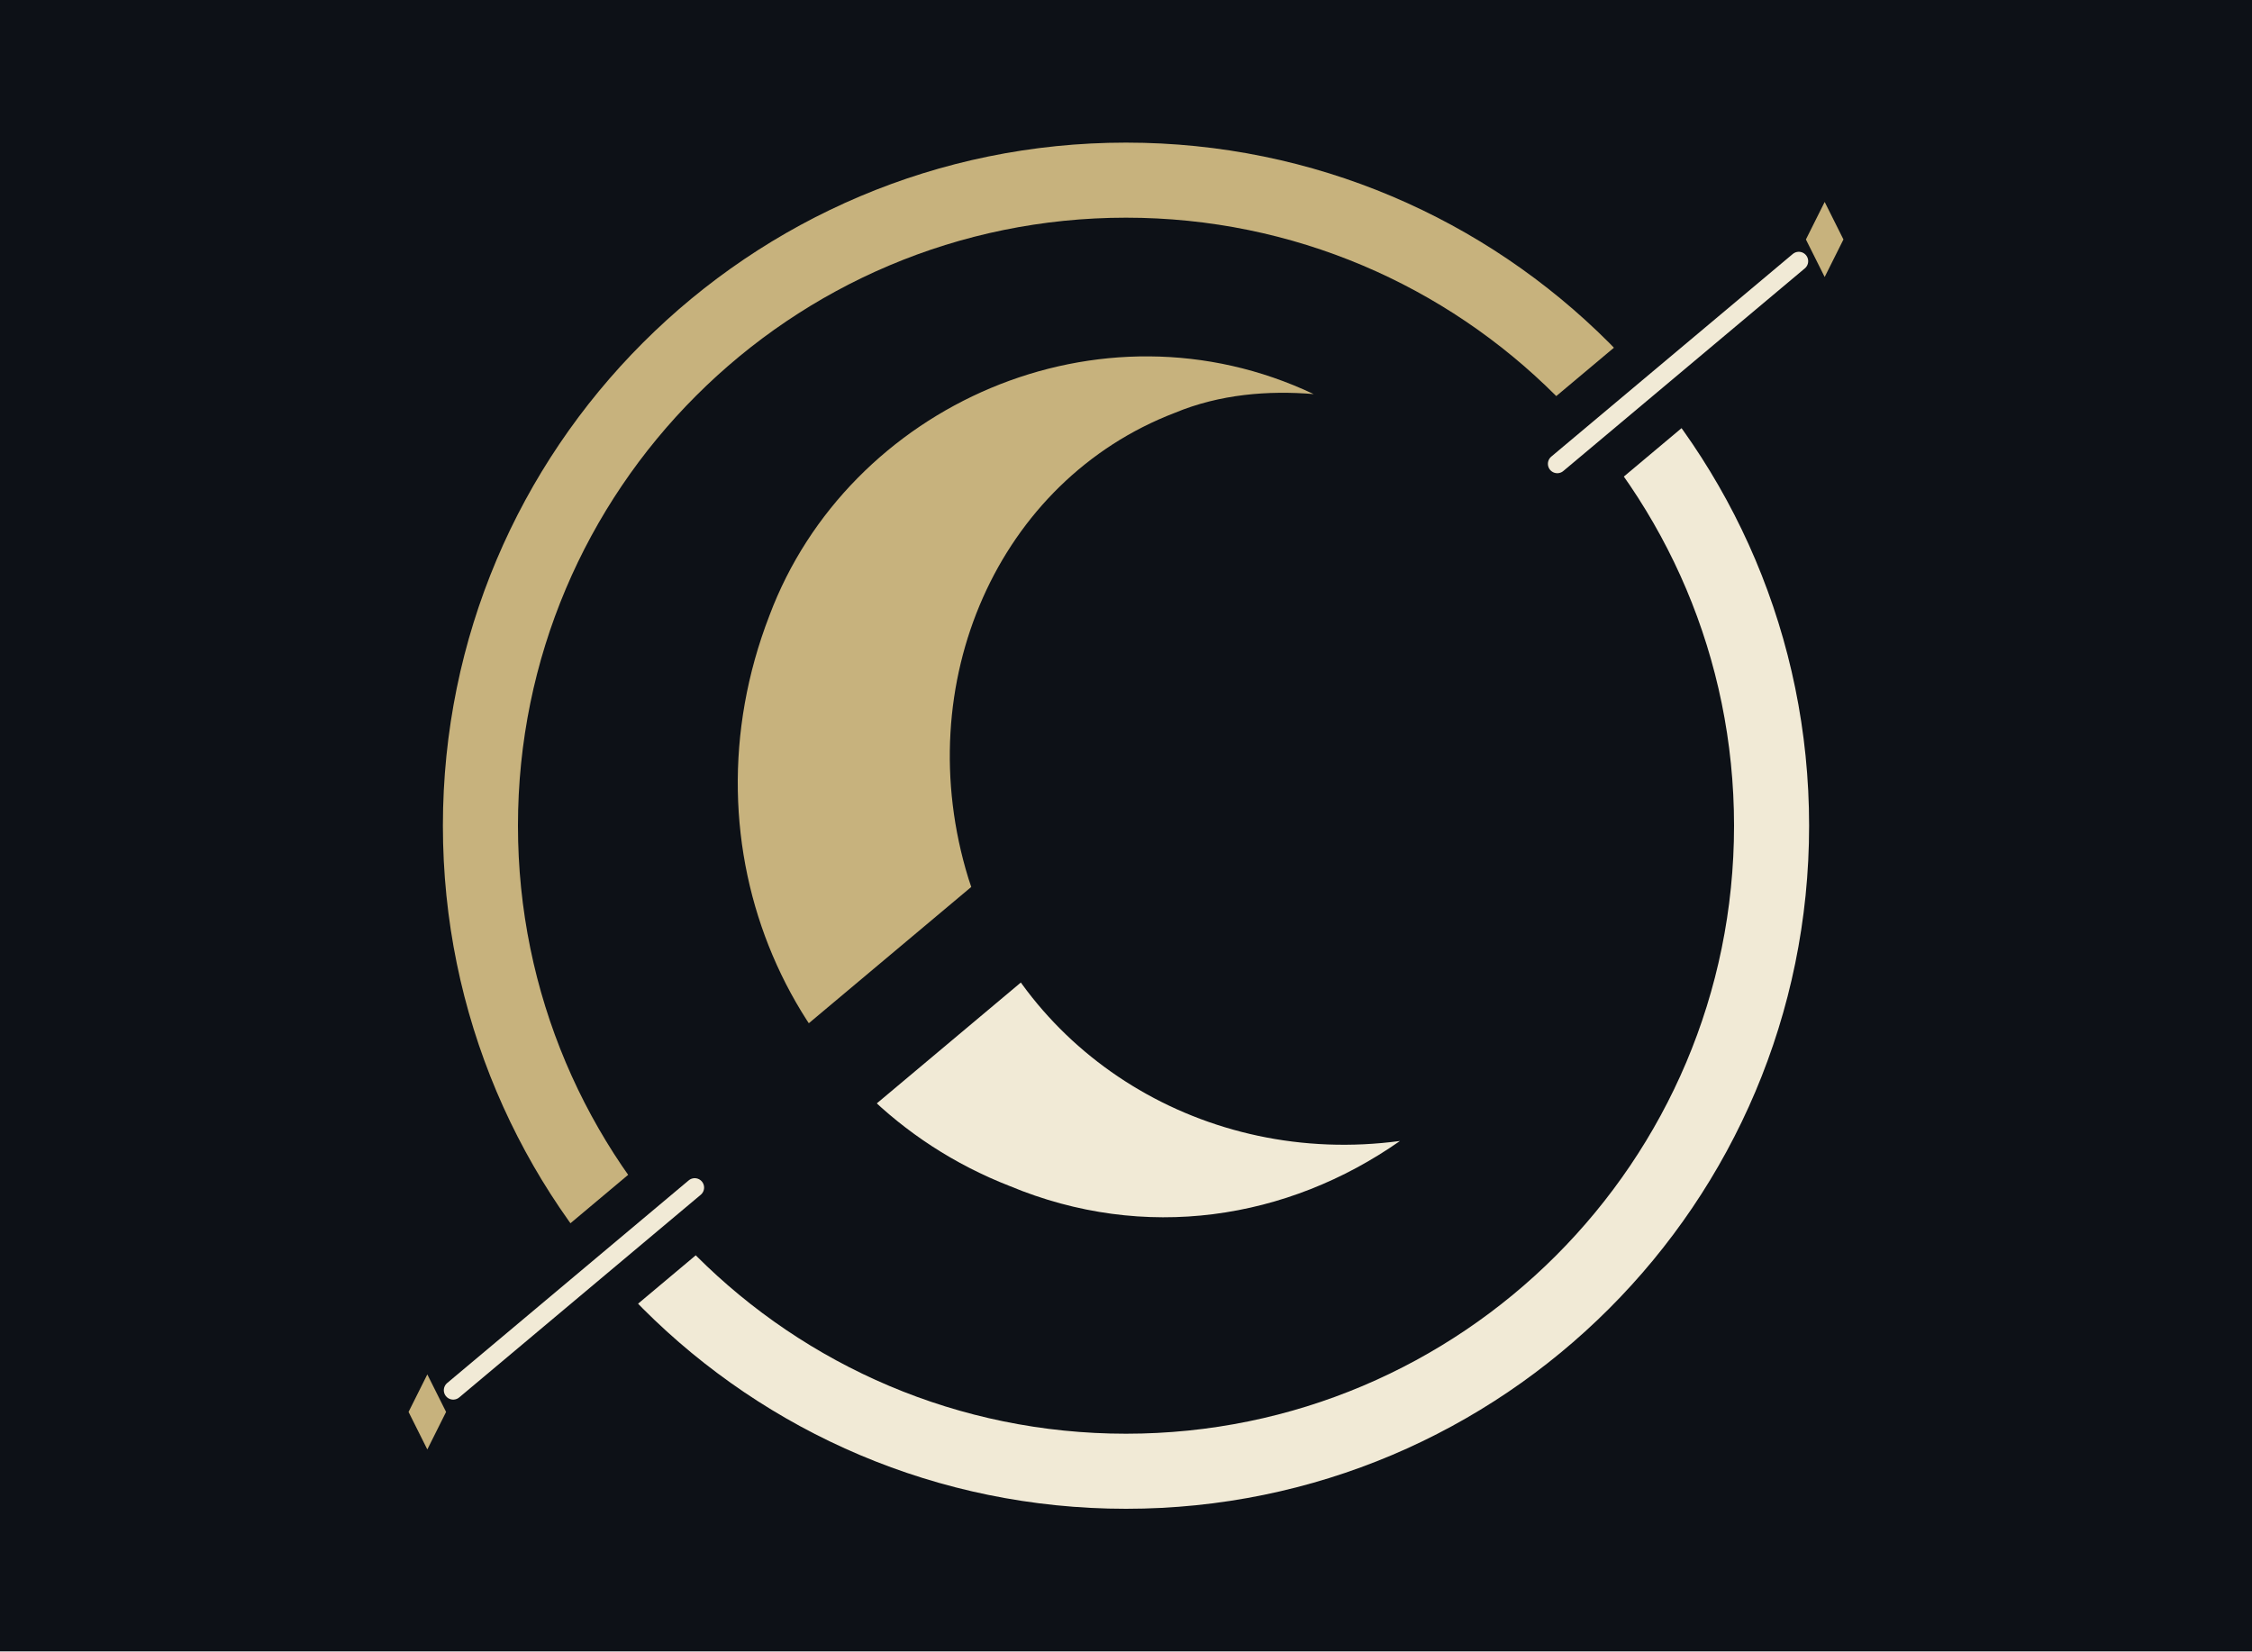
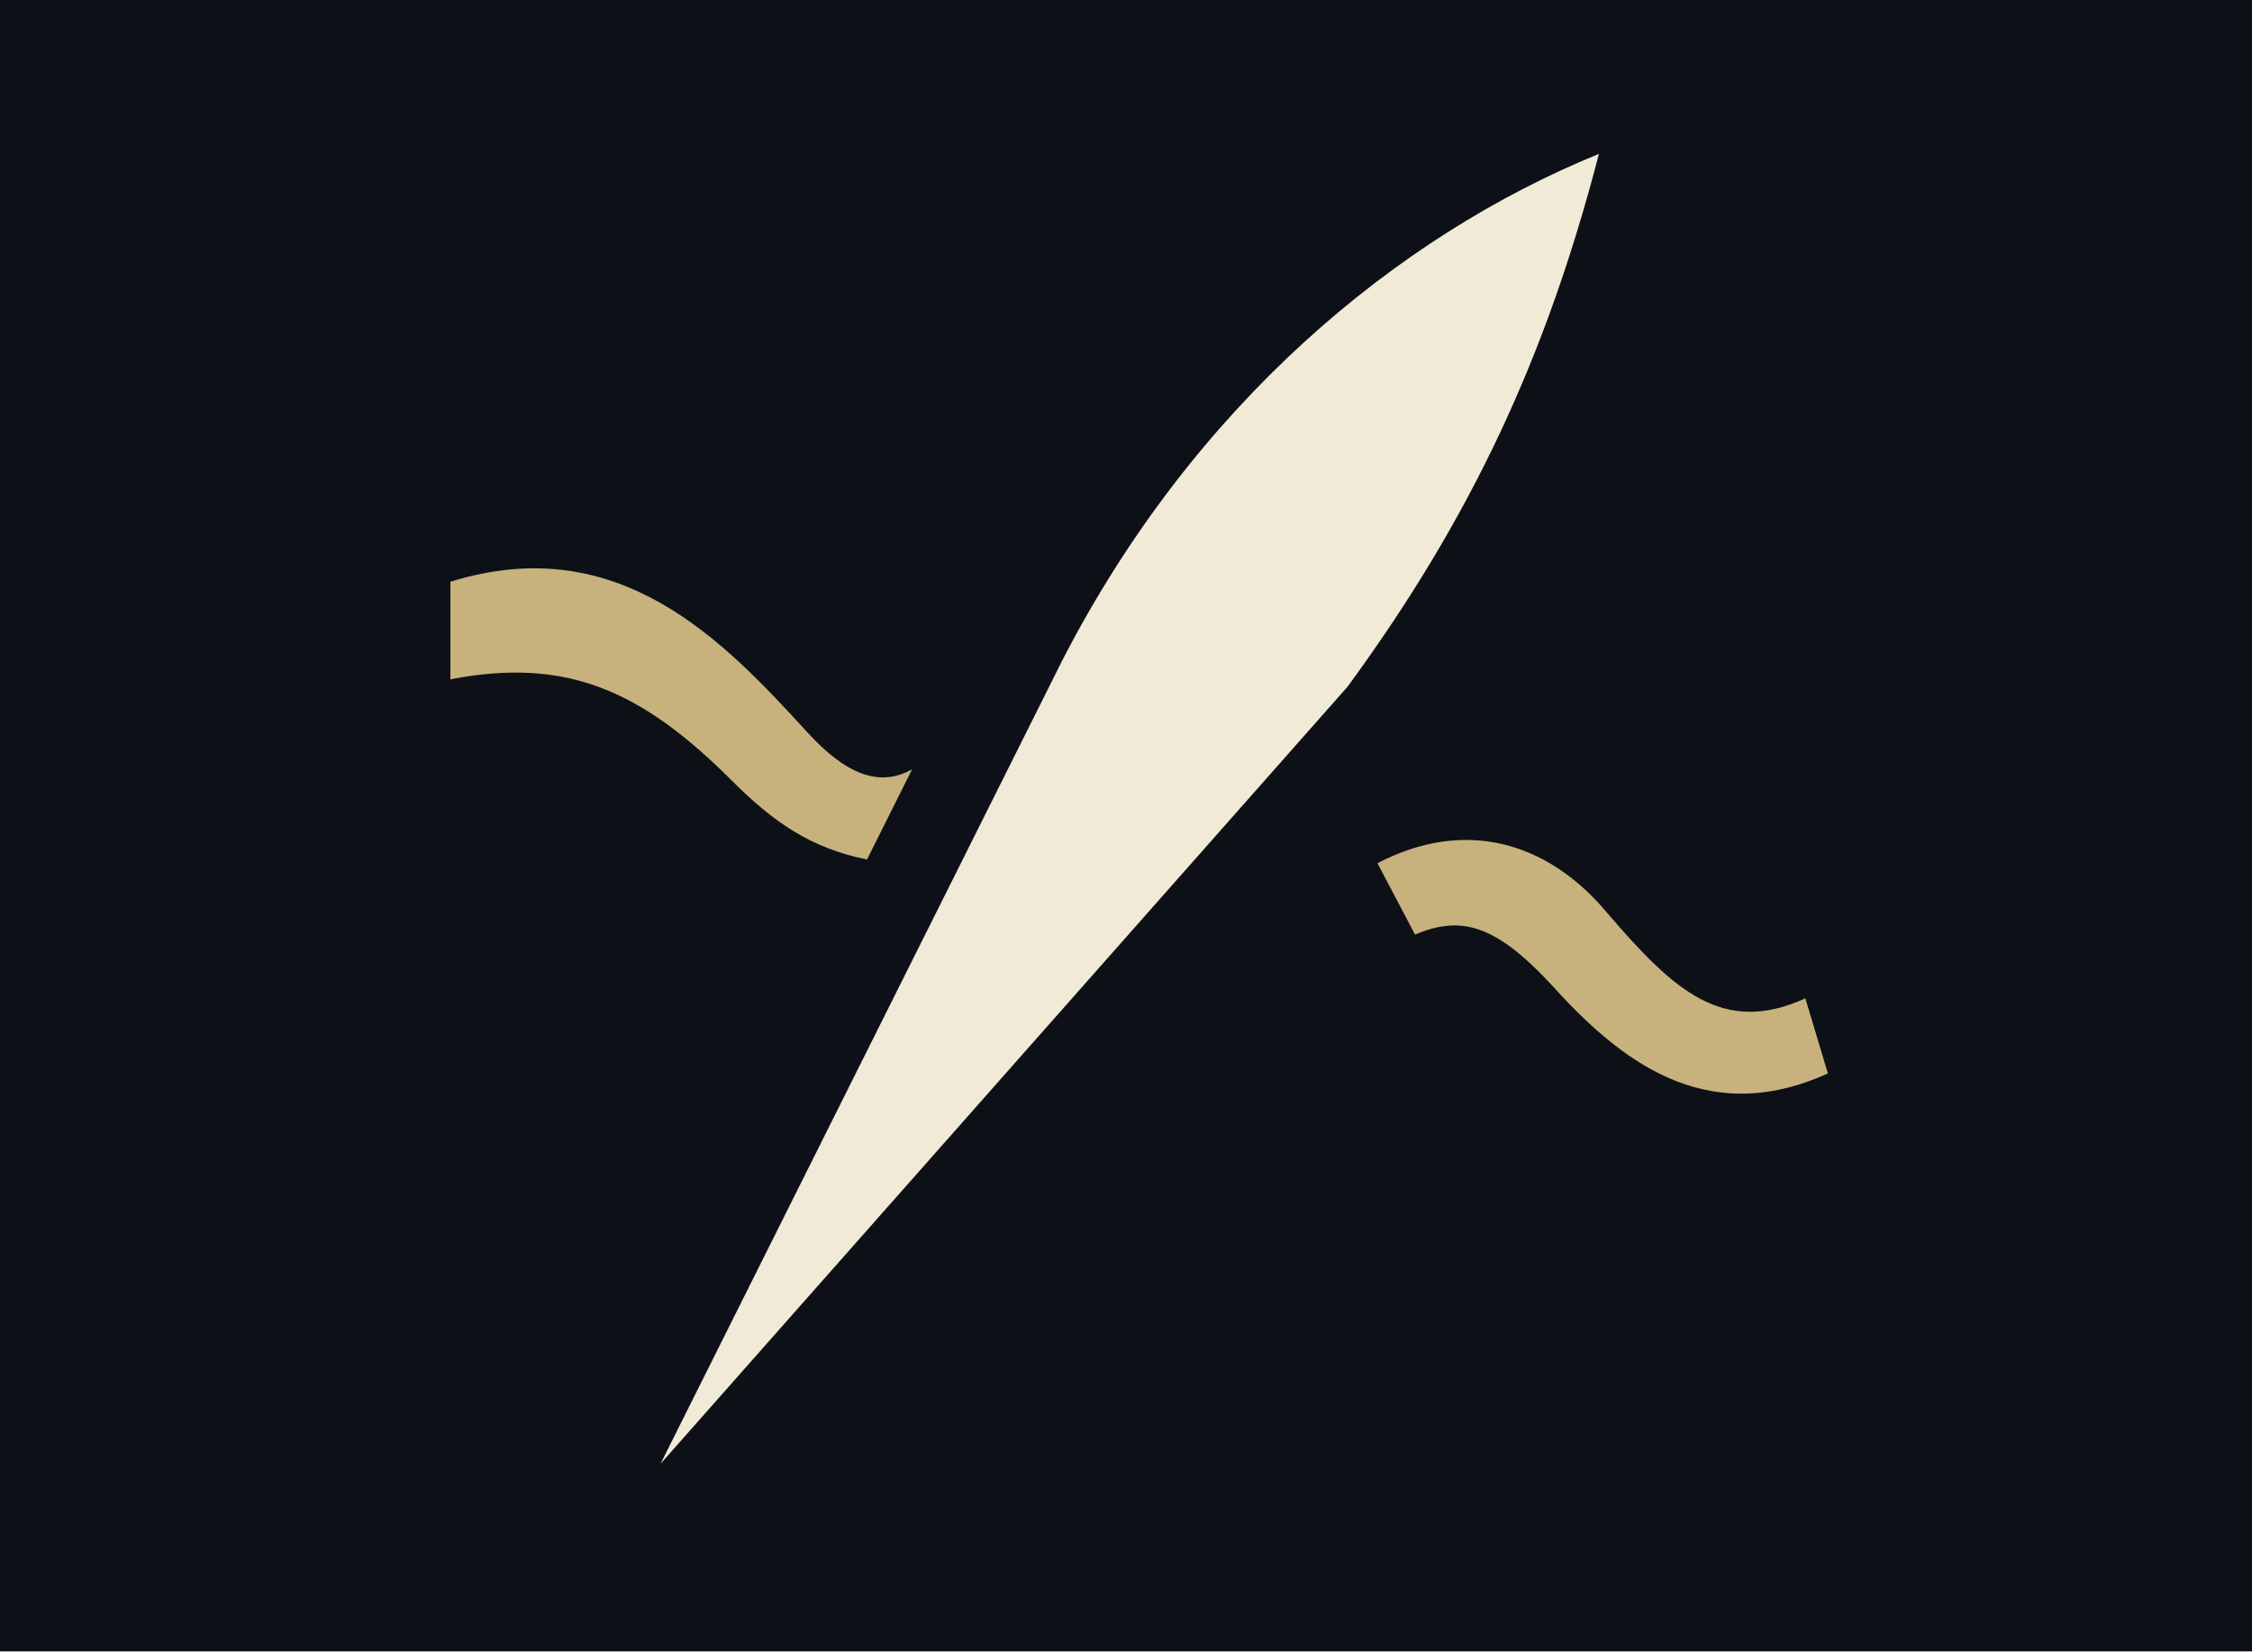
<svg xmlns="http://www.w3.org/2000/svg" width="600" height="440" viewBox="0 0 600 440" role="img" aria-labelledby="title desc">
  <rect x="0" y="0" width="600" height="440" fill="#0d1117" />
  <g id="ritual-emblem" transform="translate(44.0 -36.0) scale(1.0)">
-     <g id="celestial-seal">
-       <defs>
-         <clipPath id="held-plane">
-           <path d="M-289.230 695.227L783.232 -204.676L342.280 -730.182L-730.182 169.720Z" fill="#000" />
-         </clipPath>
-         <clipPath id="released-plane">
-           <path d="M-271.232 716.676L801.230 -183.227L1242.182 342.280L169.720 1242.182Z" fill="#000" />
-         </clipPath>
-       </defs>
-       <g id="held-celestial-phase" clip-path="url(#held-plane)">
-         <path d="M438 256 A182 182 0 1 1 74 256 A182 182 0 1 1 438 256Z M418 256 A162 162 0 1 0 94 256 A162 162 0 1 0 418 256Z" fill="#c7b27d" fill-rule="evenodd" />
-         <path d="M306 141 C249 114 182 144 161 200 C137 262 166 329 225 352 C261 367 299 361 329 340 C277 347 229 317 214 270 C198 218 222 164 269 146 C281 141 294 140 306 141Z" fill="#c7b27d" />
+     <g id="atropos-severed-thread">
+       <g id="living-thread" fill="#c7b27d">
+         <path id="held-thread" d="M76 191 C121 177 149 207 171 231 C181 242 190 246 199 241 L187 265 C172 262 162 255 151 244 C127 220 107 211 76 217 Z" />
+         <path id="released-thread" d="M323 266 C346 254 368 260 384 279 C402 300 415 312 437 302 L443 322 C410 337 387 318 369 298 C354 282 345 280 333 285 Z" />
      </g>
-       <g id="released-celestial-phase" clip-path="url(#released-plane)">
-         <path d="M438 256 A182 182 0 1 1 74 256 A182 182 0 1 1 438 256Z M418 256 A162 162 0 1 0 94 256 A162 162 0 1 0 418 256Z" fill="#f1ead6" fill-rule="evenodd" />
-         <path d="M306 141 C249 114 182 144 161 200 C137 262 166 329 225 352 C261 367 299 361 329 340 C277 347 229 317 214 270 C198 218 222 164 269 146 C281 141 294 140 306 141Z" fill="#f1ead6" />
-       </g>
-       <g id="held-thread-end">
-         <path d="M141.093 352.418L76.746 406.412" fill="none" stroke="#f1ead6" stroke-width="5" stroke-linecap="round" stroke-linejoin="round" />
-         <path d="M69.851 402.197L74.851 412.197 69.851 422.197 64.851 412.197Z" fill="#c7b27d" />
-       </g>
-       <g id="released-thread-end">
-         <path d="M370.907 159.582L435.254 105.588" fill="none" stroke="#f1ead6" stroke-width="5" stroke-linecap="round" stroke-linejoin="round" />
-         <path d="M442.149 89.803L447.149 99.803 442.149 109.803 437.149 99.803Z" fill="#c7b27d" />
-       </g>
+       <path id="decisive-edge" fill="#f1ead6" d="M132 426 L239 212 C274 144 328 99 382 77 C368 131 348 174 315 219 Z" />
    </g>
  </g>
</svg>
